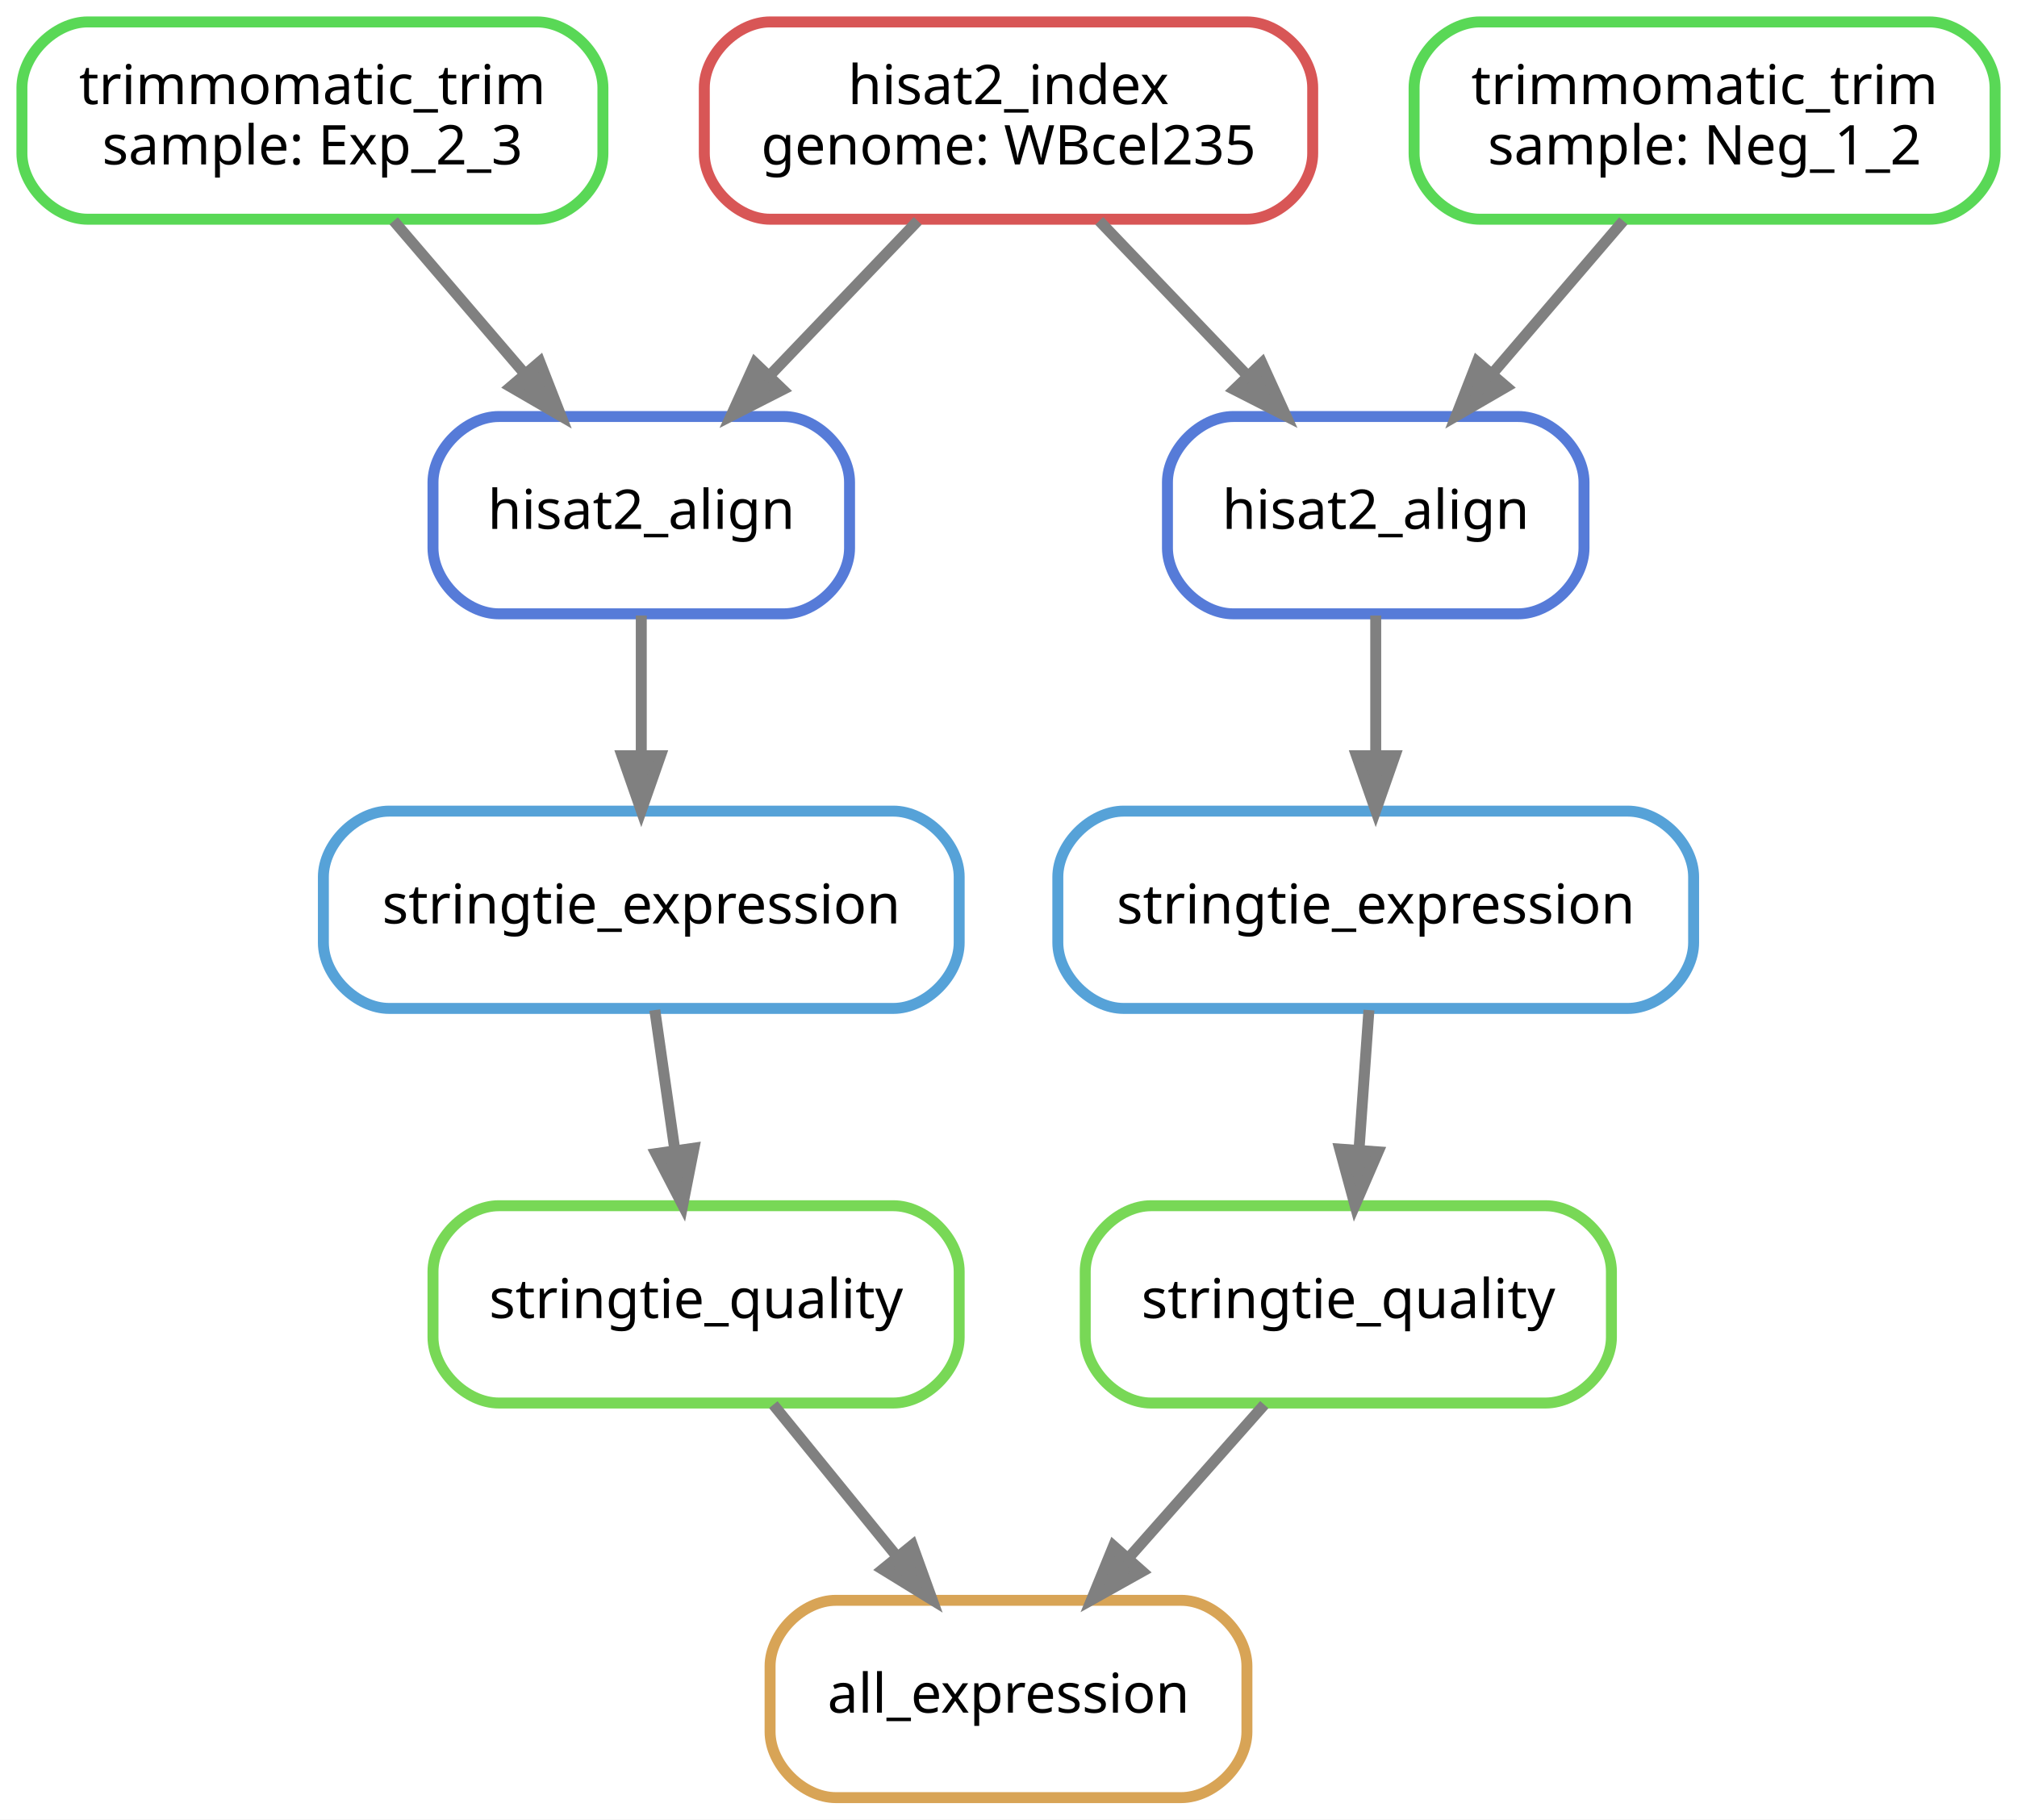
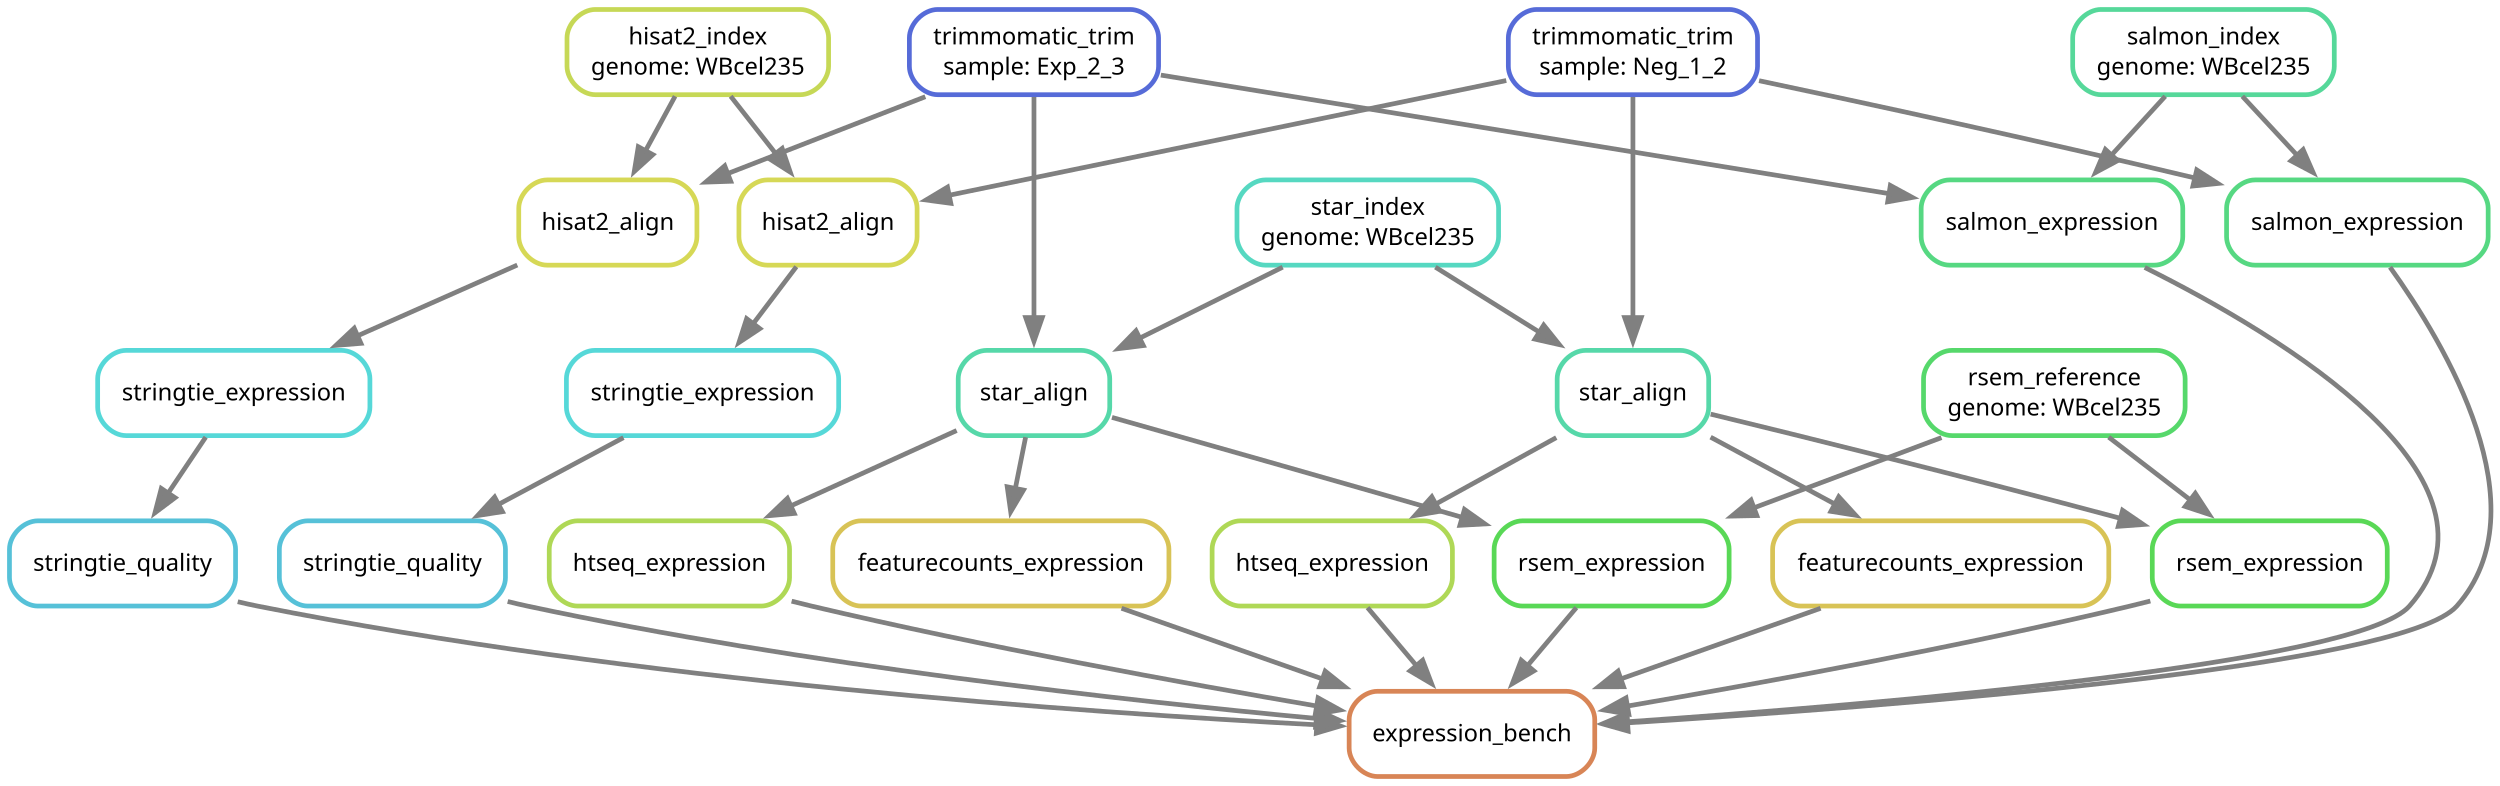
- <svg xmlns="http://www.w3.org/2000/svg" width="368pt" height="332pt" viewBox="0.00 0.00 368.00 332.00">
+ <svg xmlns="http://www.w3.org/2000/svg" width="1056pt" height="332pt" viewBox="0.00 0.00 1056.00 332.00">
  <g id="graph0" class="graph" transform="scale(1 1) rotate(0) translate(4 328)">
-     <polygon fill="white" stroke="transparent" points="-4,4 -4,-328 364,-328 364,4 -4,4" />
+     <polygon fill="white" stroke="none" points="-4,4 -4,-328 1052.45,-328 1052.45,4 -4,4" />
    <g id="node1" class="node">
-       <path fill="none" stroke="#d8a456" stroke-width="2" d="M211.5,-36C211.5,-36 148.5,-36 148.5,-36 142.5,-36 136.5,-30 136.5,-24 136.5,-24 136.5,-12 136.5,-12 136.5,-6 142.5,0 148.5,0 148.5,0 211.5,0 211.5,0 217.5,0 223.5,-6 223.5,-12 223.5,-12 223.5,-24 223.5,-24 223.5,-30 217.5,-36 211.5,-36" />
-       <text text-anchor="middle" x="180" y="-15.5" font-family="sans" font-size="10.00">all_expression</text>
+       <path fill="none" stroke="#d88556" stroke-width="2" d="M657.62,-36C657.62,-36 577.88,-36 577.88,-36 571.88,-36 565.88,-30 565.88,-24 565.88,-24 565.88,-12 565.88,-12 565.88,-6 571.88,0 577.88,0 577.88,0 657.62,0 657.62,0 663.62,0 669.62,-6 669.62,-12 669.62,-12 669.62,-24 669.62,-24 669.62,-30 663.62,-36 657.62,-36" />
+       <text xml:space="preserve" text-anchor="middle" x="617.75" y="-14.88" font-family="sans" font-size="10.00">expression_bench</text>
    </g>
    <g id="node2" class="node">
-       <path fill="none" stroke="#78d856" stroke-width="2" d="M159,-108C159,-108 87,-108 87,-108 81,-108 75,-102 75,-96 75,-96 75,-84 75,-84 75,-78 81,-72 87,-72 87,-72 159,-72 159,-72 165,-72 171,-78 171,-84 171,-84 171,-96 171,-96 171,-102 165,-108 159,-108" />
-       <text text-anchor="middle" x="123" y="-87.5" font-family="sans" font-size="10.00">stringtie_quality</text>
+       <path fill="none" stroke="#56c1d8" stroke-width="2" d="M83.5,-108C83.5,-108 12,-108 12,-108 6,-108 0,-102 0,-96 0,-96 0,-84 0,-84 0,-78 6,-72 12,-72 12,-72 83.5,-72 83.5,-72 89.5,-72 95.5,-78 95.5,-84 95.5,-84 95.5,-96 95.5,-96 95.5,-102 89.5,-108 83.5,-108" />
+       <text xml:space="preserve" text-anchor="middle" x="47.75" y="-86.88" font-family="sans" font-size="10.00">stringtie_quality</text>
    </g>
    <g id="edge1" class="edge">
-       <path fill="none" stroke="grey" stroke-width="2" d="M137.09,-71.7C143.92,-63.3 152.26,-53.07 159.76,-43.86" />
-       <polygon fill="grey" stroke="grey" stroke-width="2" points="162.47,-46.07 166.07,-36.1 157.04,-41.65 162.47,-46.07" />
+       <path fill="none" stroke="grey" stroke-width="2" d="M96.42,-73.83C99.22,-73.16 102.02,-72.54 104.75,-72 263.64,-40.39 454.19,-26.99 552.27,-21.84" />
+       <polygon fill="grey" stroke="grey" stroke-width="2" points="552.37,-25.34 562.18,-21.34 552.01,-18.35 552.37,-25.34" />
    </g>
    <g id="node3" class="node">
-       <path fill="none" stroke="#56a2d8" stroke-width="2" d="M159,-180C159,-180 67,-180 67,-180 61,-180 55,-174 55,-168 55,-168 55,-156 55,-156 55,-150 61,-144 67,-144 67,-144 159,-144 159,-144 165,-144 171,-150 171,-156 171,-156 171,-168 171,-168 171,-174 165,-180 159,-180" />
-       <text text-anchor="middle" x="113" y="-159.5" font-family="sans" font-size="10.00">stringtie_expression</text>
+       <path fill="none" stroke="#56d8d8" stroke-width="2" d="M140.25,-180C140.25,-180 49.25,-180 49.25,-180 43.25,-180 37.25,-174 37.25,-168 37.25,-168 37.25,-156 37.25,-156 37.25,-150 43.25,-144 49.25,-144 49.25,-144 140.25,-144 140.25,-144 146.25,-144 152.25,-150 152.25,-156 152.25,-156 152.25,-168 152.25,-168 152.25,-174 146.25,-180 140.25,-180" />
+       <text xml:space="preserve" text-anchor="middle" x="94.75" y="-158.88" font-family="sans" font-size="10.00">stringtie_expression</text>
+     </g>
+     <g id="edge11" class="edge">
+       <path fill="none" stroke="grey" stroke-width="2" d="M82.89,-143.34C78.03,-136.1 72.28,-127.53 66.85,-119.45" />
+       <polygon fill="grey" stroke="grey" stroke-width="2" points="69.94,-117.77 61.46,-111.41 64.13,-121.67 69.94,-117.77" />
+     </g>
+     <g id="node4" class="node">
+       <path fill="none" stroke="#d6d856" stroke-width="2" d="M278.38,-252C278.38,-252 227.12,-252 227.12,-252 221.12,-252 215.12,-246 215.12,-240 215.12,-240 215.12,-228 215.12,-228 215.12,-222 221.12,-216 227.12,-216 227.12,-216 278.38,-216 278.38,-216 284.38,-216 290.38,-222 290.38,-228 290.38,-228 290.38,-240 290.38,-240 290.38,-246 284.38,-252 278.38,-252" />
+       <text xml:space="preserve" text-anchor="middle" x="252.75" y="-230.88" font-family="sans" font-size="10.00">hisat2_align</text>
+     </g>
+     <g id="edge12" class="edge">
+       <path fill="none" stroke="grey" stroke-width="2" d="M214.5,-216.05C194.24,-207.08 169.04,-195.91 147,-186.15" />
+       <polygon fill="grey" stroke="grey" stroke-width="2" points="148.46,-182.97 137.9,-182.12 145.62,-189.37 148.46,-182.97" />
+     </g>
+     <g id="node5" class="node">
+       <path fill="none" stroke="#566bd8" stroke-width="2" d="M473.38,-324C473.38,-324 392.12,-324 392.12,-324 386.12,-324 380.12,-318 380.12,-312 380.12,-312 380.12,-300 380.12,-300 380.12,-294 386.12,-288 392.12,-288 392.12,-288 473.38,-288 473.38,-288 479.38,-288 485.38,-294 485.38,-300 485.38,-300 485.38,-312 485.38,-312 485.38,-318 479.38,-324 473.38,-324" />
+       <text xml:space="preserve" text-anchor="middle" x="432.75" y="-309.25" font-family="sans" font-size="10.00">trimmomatic_trim</text>
+       <text xml:space="preserve" text-anchor="middle" x="432.75" y="-296.5" font-family="sans" font-size="10.00">sample: Exp_2_3</text>
+     </g>
+     <g id="edge13" class="edge">
+       <path fill="none" stroke="grey" stroke-width="2" d="M386.86,-287.15C361.33,-277.22 329.49,-264.84 303.25,-254.64" />
+       <polygon fill="grey" stroke="grey" stroke-width="2" points="304.66,-251.43 294.07,-251.07 302.12,-257.96 304.66,-251.43" />
+     </g>
+     <g id="node12" class="node">
+       <path fill="none" stroke="#56d8a9" stroke-width="2" d="M452.75,-180C452.75,-180 412.75,-180 412.75,-180 406.75,-180 400.75,-174 400.75,-168 400.75,-168 400.75,-156 400.75,-156 400.75,-150 406.75,-144 412.75,-144 412.75,-144 452.75,-144 452.75,-144 458.75,-144 464.75,-150 464.75,-156 464.75,-156 464.75,-168 464.75,-168 464.75,-174 458.75,-180 452.75,-180" />
+       <text xml:space="preserve" text-anchor="middle" x="432.75" y="-158.88" font-family="sans" font-size="10.00">star_align</text>
+     </g>
+     <g id="edge20" class="edge">
+       <path fill="none" stroke="grey" stroke-width="2" d="M432.75,-287.02C432.75,-263.54 432.75,-222.11 432.75,-193.64" />
+       <polygon fill="grey" stroke="grey" stroke-width="2" points="436.25,-193.87 432.75,-183.87 429.25,-193.87 436.25,-193.87" />
+     </g>
+     <g id="node18" class="node">
+       <path fill="none" stroke="#56d882" stroke-width="2" d="M906,-252C906,-252 819.5,-252 819.5,-252 813.5,-252 807.5,-246 807.5,-240 807.5,-240 807.5,-228 807.5,-228 807.5,-222 813.5,-216 819.5,-216 819.5,-216 906,-216 906,-216 912,-216 918,-222 918,-228 918,-228 918,-240 918,-240 918,-246 912,-252 906,-252" />
+       <text xml:space="preserve" text-anchor="middle" x="862.75" y="-230.88" font-family="sans" font-size="10.00">salmon_expression</text>
+     </g>
+     <g id="edge27" class="edge">
+       <path fill="none" stroke="grey" stroke-width="2" d="M486.34,-296.28C564.18,-283.6 708.54,-260.1 794.09,-246.18" />
+       <polygon fill="grey" stroke="grey" stroke-width="2" points="794.48,-249.66 803.79,-244.6 793.36,-242.75 794.48,-249.66" />
+     </g>
+     <g id="node6" class="node">
+       <path fill="none" stroke="#c6d856" stroke-width="2" d="M334,-324C334,-324 247.5,-324 247.5,-324 241.5,-324 235.5,-318 235.5,-312 235.5,-312 235.5,-300 235.5,-300 235.5,-294 241.5,-288 247.5,-288 247.5,-288 334,-288 334,-288 340,-288 346,-294 346,-300 346,-300 346,-312 346,-312 346,-318 340,-324 334,-324" />
+       <text xml:space="preserve" text-anchor="middle" x="290.75" y="-309.25" font-family="sans" font-size="10.00">hisat2_index</text>
+       <text xml:space="preserve" text-anchor="middle" x="290.75" y="-296.5" font-family="sans" font-size="10.00">genome: WBcel235</text>
+     </g>
+     <g id="edge14" class="edge">
+       <path fill="none" stroke="grey" stroke-width="2" d="M281.16,-287.34C277.36,-280.34 272.9,-272.12 268.64,-264.28" />
+       <polygon fill="grey" stroke="grey" stroke-width="2" points="271.76,-262.68 263.91,-255.56 265.61,-266.02 271.76,-262.68" />
+     </g>
+     <g id="node9" class="node">
+       <path fill="none" stroke="#d6d856" stroke-width="2" d="M371.38,-252C371.38,-252 320.12,-252 320.12,-252 314.12,-252 308.12,-246 308.12,-240 308.12,-240 308.12,-228 308.12,-228 308.12,-222 314.12,-216 320.12,-216 320.12,-216 371.38,-216 371.38,-216 377.38,-216 383.38,-222 383.38,-228 383.38,-228 383.38,-240 383.38,-240 383.38,-246 377.38,-252 371.38,-252" />
+       <text xml:space="preserve" text-anchor="middle" x="345.75" y="-230.88" font-family="sans" font-size="10.00">hisat2_align</text>
+     </g>
+     <g id="edge18" class="edge">
+       <path fill="none" stroke="grey" stroke-width="2" d="M304.63,-287.34C310.45,-279.93 317.35,-271.14 323.83,-262.9" />
+       <polygon fill="grey" stroke="grey" stroke-width="2" points="326.39,-265.31 329.81,-255.28 320.88,-260.98 326.39,-265.31" />
+     </g>
+     <g id="node7" class="node">
+       <path fill="none" stroke="#56c1d8" stroke-width="2" d="M197.5,-108C197.5,-108 126,-108 126,-108 120,-108 114,-102 114,-96 114,-96 114,-84 114,-84 114,-78 120,-72 126,-72 126,-72 197.5,-72 197.5,-72 203.5,-72 209.5,-78 209.5,-84 209.5,-84 209.5,-96 209.5,-96 209.5,-102 203.5,-108 197.5,-108" />
+       <text xml:space="preserve" text-anchor="middle" x="161.75" y="-86.88" font-family="sans" font-size="10.00">stringtie_quality</text>
+     </g>
+     <g id="edge2" class="edge">
+       <path fill="none" stroke="grey" stroke-width="2" d="M210.44,-73.93C213.24,-73.23 216.02,-72.58 218.75,-72 334.93,-47.12 472.8,-31.91 552.29,-24.5" />
+       <polygon fill="grey" stroke="grey" stroke-width="2" points="552.36,-28.01 562,-23.61 551.72,-21.04 552.36,-28.01" />
+     </g>
+     <g id="node8" class="node">
+       <path fill="none" stroke="#56d8d8" stroke-width="2" d="M338.25,-180C338.25,-180 247.25,-180 247.25,-180 241.25,-180 235.25,-174 235.25,-168 235.25,-168 235.25,-156 235.25,-156 235.25,-150 241.25,-144 247.25,-144 247.25,-144 338.25,-144 338.25,-144 344.25,-144 350.25,-150 350.25,-156 350.25,-156 350.25,-168 350.25,-168 350.25,-174 344.25,-180 338.25,-180" />
+       <text xml:space="preserve" text-anchor="middle" x="292.75" y="-158.88" font-family="sans" font-size="10.00">stringtie_expression</text>
+     </g>
+     <g id="edge15" class="edge">
+       <path fill="none" stroke="grey" stroke-width="2" d="M259.35,-143.15C243.19,-134.52 223.55,-124.02 206.14,-114.72" />
+       <polygon fill="grey" stroke="grey" stroke-width="2" points="208.22,-111.87 197.75,-110.24 204.92,-118.04 208.22,-111.87" />
+     </g>
+     <g id="edge16" class="edge">
+       <path fill="none" stroke="grey" stroke-width="2" d="M332.38,-215.34C326.83,-208.01 320.26,-199.34 314.08,-191.18" />
+       <polygon fill="grey" stroke="grey" stroke-width="2" points="316.96,-189.18 308.13,-183.32 311.38,-193.4 316.96,-189.18" />
+     </g>
+     <g id="node10" class="node">
+       <path fill="none" stroke="#566bd8" stroke-width="2" d="M726.38,-324C726.38,-324 645.12,-324 645.12,-324 639.12,-324 633.12,-318 633.12,-312 633.12,-312 633.12,-300 633.12,-300 633.12,-294 639.12,-288 645.12,-288 645.12,-288 726.38,-288 726.38,-288 732.38,-288 738.38,-294 738.38,-300 738.38,-300 738.38,-312 738.38,-312 738.38,-318 732.38,-324 726.38,-324" />
+       <text xml:space="preserve" text-anchor="middle" x="685.75" y="-309.25" font-family="sans" font-size="10.00">trimmomatic_trim</text>
+       <text xml:space="preserve" text-anchor="middle" x="685.75" y="-296.5" font-family="sans" font-size="10.00">sample: Neg_1_2</text>
+     </g>
+     <g id="edge17" class="edge">
+       <path fill="none" stroke="grey" stroke-width="2" d="M632.25,-293.99C567.69,-280.69 459.94,-258.51 396.6,-245.47" />
+       <polygon fill="grey" stroke="grey" stroke-width="2" points="397.63,-242.11 387.13,-243.52 396.22,-248.96 397.63,-242.11" />
+     </g>
+     <g id="node15" class="node">
+       <path fill="none" stroke="#56d8a9" stroke-width="2" d="M705.75,-180C705.75,-180 665.75,-180 665.75,-180 659.75,-180 653.75,-174 653.75,-168 653.75,-168 653.75,-156 653.75,-156 653.75,-150 659.75,-144 665.75,-144 665.75,-144 705.75,-144 705.75,-144 711.75,-144 717.75,-150 717.75,-156 717.75,-156 717.75,-168 717.75,-168 717.75,-174 711.75,-180 705.75,-180" />
+       <text xml:space="preserve" text-anchor="middle" x="685.75" y="-158.88" font-family="sans" font-size="10.00">star_align</text>
+     </g>
+     <g id="edge23" class="edge">
+       <path fill="none" stroke="grey" stroke-width="2" d="M685.75,-287.02C685.75,-263.54 685.75,-222.11 685.75,-193.64" />
+       <polygon fill="grey" stroke="grey" stroke-width="2" points="689.25,-193.87 685.75,-183.87 682.25,-193.87 689.25,-193.87" />
+     </g>
+     <g id="node20" class="node">
+       <path fill="none" stroke="#56d882" stroke-width="2" d="M1035,-252C1035,-252 948.5,-252 948.5,-252 942.5,-252 936.5,-246 936.5,-240 936.5,-240 936.5,-228 936.5,-228 936.5,-222 942.5,-216 948.5,-216 948.5,-216 1035,-216 1035,-216 1041,-216 1047,-222 1047,-228 1047,-228 1047,-240 1047,-240 1047,-246 1041,-252 1035,-252" />
+       <text xml:space="preserve" text-anchor="middle" x="991.75" y="-230.88" font-family="sans" font-size="10.00">salmon_expression</text>
+     </g>
+     <g id="edge29" class="edge">
+       <path fill="none" stroke="grey" stroke-width="2" d="M739.02,-293.91C785.17,-284.17 854.05,-269.29 923.29,-252.78" />
+       <polygon fill="grey" stroke="grey" stroke-width="2" points="923.91,-256.23 932.82,-250.5 922.28,-249.43 923.91,-256.23" />
+     </g>
+     <g id="node11" class="node">
+       <path fill="none" stroke="#afd856" stroke-width="2" d="M317.5,-108C317.5,-108 240,-108 240,-108 234,-108 228,-102 228,-96 228,-96 228,-84 228,-84 228,-78 234,-72 240,-72 240,-72 317.5,-72 317.5,-72 323.5,-72 329.5,-78 329.5,-84 329.5,-84 329.5,-96 329.5,-96 329.5,-102 323.5,-108 317.5,-108" />
+       <text xml:space="preserve" text-anchor="middle" x="278.75" y="-86.88" font-family="sans" font-size="10.00">htseq_expression</text>
    </g>
    <g id="edge3" class="edge">
-       <path fill="none" stroke="grey" stroke-width="2" d="M115.47,-143.7C116.57,-135.98 117.9,-126.71 119.13,-118.11" />
-       <polygon fill="grey" stroke="grey" stroke-width="2" points="122.61,-118.5 120.56,-108.1 115.68,-117.51 122.61,-118.5" />
-     </g>
-     <g id="node4" class="node">
-       <path fill="none" stroke="#567bd8" stroke-width="2" d="M139,-252C139,-252 87,-252 87,-252 81,-252 75,-246 75,-240 75,-240 75,-228 75,-228 75,-222 81,-216 87,-216 87,-216 139,-216 139,-216 145,-216 151,-222 151,-228 151,-228 151,-240 151,-240 151,-246 145,-252 139,-252" />
-       <text text-anchor="middle" x="113" y="-231.5" font-family="sans" font-size="10.00">hisat2_align</text>
+       <path fill="none" stroke="grey" stroke-width="2" d="M330.38,-74.06C333.21,-73.34 336.01,-72.65 338.75,-72 411.31,-54.86 495.5,-39.48 552.26,-29.76" />
+       <polygon fill="grey" stroke="grey" stroke-width="2" points="552.75,-33.22 562.02,-28.1 551.58,-26.32 552.75,-33.22" />
+     </g>
+     <g id="edge19" class="edge">
+       <path fill="none" stroke="grey" stroke-width="2" d="M400.09,-146.15C379.72,-136.89 353.06,-124.78 329.92,-114.26" />
+       <polygon fill="grey" stroke="grey" stroke-width="2" points="331.5,-111.13 320.95,-110.18 328.6,-117.5 331.5,-111.13" />
+     </g>
+     <g id="node16" class="node">
+       <path fill="none" stroke="#d8c356" stroke-width="2" d="M477.75,-108C477.75,-108 359.75,-108 359.75,-108 353.75,-108 347.75,-102 347.75,-96 347.75,-96 347.75,-84 347.75,-84 347.75,-78 353.75,-72 359.75,-72 359.75,-72 477.75,-72 477.75,-72 483.75,-72 489.75,-78 489.75,-84 489.75,-84 489.75,-96 489.75,-96 489.75,-102 483.75,-108 477.75,-108" />
+       <text xml:space="preserve" text-anchor="middle" x="418.75" y="-86.88" font-family="sans" font-size="10.00">featurecounts_expression</text>
+     </g>
+     <g id="edge25" class="edge">
+       <path fill="none" stroke="grey" stroke-width="2" d="M429.22,-143.34C427.9,-136.75 426.37,-129.08 424.88,-121.67" />
+       <polygon fill="grey" stroke="grey" stroke-width="2" points="428.32,-120.99 422.92,-111.87 421.45,-122.36 428.32,-120.99" />
+     </g>
+     <g id="node21" class="node">
+       <path fill="none" stroke="#59d856" stroke-width="2" d="M714.38,-108C714.38,-108 639.12,-108 639.12,-108 633.12,-108 627.12,-102 627.12,-96 627.12,-96 627.12,-84 627.12,-84 627.12,-78 633.12,-72 639.12,-72 639.12,-72 714.38,-72 714.38,-72 720.38,-72 726.38,-78 726.38,-84 726.38,-84 726.38,-96 726.38,-96 726.38,-102 720.38,-108 714.38,-108" />
+       <text xml:space="preserve" text-anchor="middle" x="676.75" y="-86.88" font-family="sans" font-size="10.00">rsem_expression</text>
+     </g>
+     <g id="edge31" class="edge">
+       <path fill="none" stroke="grey" stroke-width="2" d="M465.7,-151.69C500.35,-141.89 556.8,-125.86 613.64,-109.47" />
+       <polygon fill="grey" stroke="grey" stroke-width="2" points="614.6,-112.83 623.24,-106.7 612.66,-106.11 614.6,-112.83" />
+     </g>
+     <g id="node13" class="node">
+       <path fill="none" stroke="#56d8c1" stroke-width="2" d="M617,-252C617,-252 530.5,-252 530.5,-252 524.5,-252 518.5,-246 518.5,-240 518.5,-240 518.5,-228 518.5,-228 518.5,-222 524.5,-216 530.5,-216 530.5,-216 617,-216 617,-216 623,-216 629,-222 629,-228 629,-228 629,-240 629,-240 629,-246 623,-252 617,-252" />
+       <text xml:space="preserve" text-anchor="middle" x="573.75" y="-237.25" font-family="sans" font-size="10.00">star_index</text>
+       <text xml:space="preserve" text-anchor="middle" x="573.75" y="-224.5" font-family="sans" font-size="10.00">genome: WBcel235</text>
+     </g>
+     <g id="edge21" class="edge">
+       <path fill="none" stroke="grey" stroke-width="2" d="M537.8,-215.15C519.34,-205.99 496.67,-194.73 477.13,-185.03" />
+       <polygon fill="grey" stroke="grey" stroke-width="2" points="478.95,-182.03 468.44,-180.72 475.84,-188.3 478.95,-182.03" />
+     </g>
+     <g id="edge24" class="edge">
+       <path fill="none" stroke="grey" stroke-width="2" d="M602.3,-215.15C615.73,-206.76 631.96,-196.62 646.51,-187.52" />
+       <polygon fill="grey" stroke="grey" stroke-width="2" points="648.06,-190.68 654.68,-182.42 644.35,-184.75 648.06,-190.68" />
+     </g>
+     <g id="node14" class="node">
+       <path fill="none" stroke="#afd856" stroke-width="2" d="M597.5,-108C597.5,-108 520,-108 520,-108 514,-108 508,-102 508,-96 508,-96 508,-84 508,-84 508,-78 514,-72 520,-72 520,-72 597.5,-72 597.5,-72 603.5,-72 609.5,-78 609.5,-84 609.5,-84 609.5,-96 609.5,-96 609.5,-102 603.5,-108 597.5,-108" />
+       <text xml:space="preserve" text-anchor="middle" x="558.75" y="-86.88" font-family="sans" font-size="10.00">htseq_expression</text>
    </g>
    <g id="edge4" class="edge">
-       <path fill="none" stroke="grey" stroke-width="2" d="M113,-215.7C113,-207.98 113,-198.71 113,-190.11" />
-       <polygon fill="grey" stroke="grey" stroke-width="2" points="116.5,-190.1 113,-180.1 109.5,-190.1 116.5,-190.1" />
-     </g>
-     <g id="node5" class="node">
-       <path fill="none" stroke="#59d856" stroke-width="2" d="M94,-324C94,-324 12,-324 12,-324 6,-324 0,-318 0,-312 0,-312 0,-300 0,-300 0,-294 6,-288 12,-288 12,-288 94,-288 94,-288 100,-288 106,-294 106,-300 106,-300 106,-312 106,-312 106,-318 100,-324 94,-324" />
-       <text text-anchor="middle" x="53" y="-309" font-family="sans" font-size="10.00">trimmomatic_trim</text>
-       <text text-anchor="middle" x="53" y="-298" font-family="sans" font-size="10.00">sample: Exp_2_3</text>
+       <path fill="none" stroke="grey" stroke-width="2" d="M573.64,-71.34C579.95,-63.85 587.45,-54.95 594.46,-46.63" />
+       <polygon fill="grey" stroke="grey" stroke-width="2" points="596.94,-49.12 600.71,-39.22 591.59,-44.61 596.94,-49.12" />
+     </g>
+     <g id="edge22" class="edge">
+       <path fill="none" stroke="grey" stroke-width="2" d="M653.37,-143.15C637.85,-134.6 619.03,-124.22 602.27,-114.99" />
+       <polygon fill="grey" stroke="grey" stroke-width="2" points="604.17,-112.04 593.72,-110.27 600.79,-118.17 604.17,-112.04" />
+     </g>
+     <g id="node17" class="node">
+       <path fill="none" stroke="#d8c356" stroke-width="2" d="M874.75,-108C874.75,-108 756.75,-108 756.75,-108 750.75,-108 744.75,-102 744.75,-96 744.75,-96 744.75,-84 744.75,-84 744.75,-78 750.75,-72 756.75,-72 756.75,-72 874.75,-72 874.75,-72 880.75,-72 886.75,-78 886.75,-84 886.75,-84 886.75,-96 886.75,-96 886.75,-102 880.75,-108 874.75,-108" />
+       <text xml:space="preserve" text-anchor="middle" x="815.75" y="-86.88" font-family="sans" font-size="10.00">featurecounts_expression</text>
+     </g>
+     <g id="edge26" class="edge">
+       <path fill="none" stroke="grey" stroke-width="2" d="M718.55,-143.34C734.6,-134.7 754.14,-124.17 771.48,-114.84" />
+       <polygon fill="grey" stroke="grey" stroke-width="2" points="772.69,-118.16 779.84,-110.34 769.37,-112 772.69,-118.16" />
+     </g>
+     <g id="node23" class="node">
+       <path fill="none" stroke="#59d856" stroke-width="2" d="M992.38,-108C992.38,-108 917.12,-108 917.12,-108 911.12,-108 905.12,-102 905.12,-96 905.12,-96 905.12,-84 905.12,-84 905.12,-78 911.12,-72 917.12,-72 917.12,-72 992.38,-72 992.38,-72 998.38,-72 1004.38,-78 1004.38,-84 1004.38,-84 1004.38,-96 1004.38,-96 1004.38,-102 998.38,-108 992.38,-108" />
+       <text xml:space="preserve" text-anchor="middle" x="954.75" y="-86.88" font-family="sans" font-size="10.00">rsem_expression</text>
+     </g>
+     <g id="edge33" class="edge">
+       <path fill="none" stroke="grey" stroke-width="2" d="M718.58,-153.07C757.55,-143.59 824.83,-126.97 891.76,-109.03" />
+       <polygon fill="grey" stroke="grey" stroke-width="2" points="892.58,-112.44 901.33,-106.46 890.76,-105.68 892.58,-112.44" />
    </g>
    <g id="edge5" class="edge">
-       <path fill="none" stroke="grey" stroke-width="2" d="M67.83,-287.7C75.02,-279.3 83.8,-269.07 91.69,-259.86" />
-       <polygon fill="grey" stroke="grey" stroke-width="2" points="94.49,-261.97 98.34,-252.1 89.17,-257.42 94.49,-261.97" />
-     </g>
-     <g id="node6" class="node">
-       <path fill="none" stroke="#d85656" stroke-width="2" d="M223.5,-324C223.5,-324 136.5,-324 136.5,-324 130.5,-324 124.5,-318 124.5,-312 124.5,-312 124.5,-300 124.5,-300 124.5,-294 130.5,-288 136.5,-288 136.5,-288 223.5,-288 223.5,-288 229.5,-288 235.5,-294 235.5,-300 235.5,-300 235.5,-312 235.5,-312 235.5,-318 229.5,-324 223.5,-324" />
-       <text text-anchor="middle" x="180" y="-309" font-family="sans" font-size="10.00">hisat2_index</text>
-       <text text-anchor="middle" x="180" y="-298" font-family="sans" font-size="10.00">genome: WBcel235</text>
+       <path fill="none" stroke="grey" stroke-width="2" d="M469.74,-71.06C495.6,-61.97 527.26,-50.83 554.65,-41.2" />
+       <polygon fill="grey" stroke="grey" stroke-width="2" points="555.77,-44.51 564.04,-37.89 553.44,-37.91 555.77,-44.51" />
    </g>
    <g id="edge6" class="edge">
-       <path fill="none" stroke="grey" stroke-width="2" d="M163.44,-287.7C155.32,-279.22 145.41,-268.86 136.53,-259.58" />
-       <polygon fill="grey" stroke="grey" stroke-width="2" points="138.81,-256.91 129.37,-252.1 133.76,-261.75 138.81,-256.91" />
-     </g>
-     <g id="node9" class="node">
-       <path fill="none" stroke="#567bd8" stroke-width="2" d="M273,-252C273,-252 221,-252 221,-252 215,-252 209,-246 209,-240 209,-240 209,-228 209,-228 209,-222 215,-216 221,-216 221,-216 273,-216 273,-216 279,-216 285,-222 285,-228 285,-228 285,-240 285,-240 285,-246 279,-252 273,-252" />
-       <text text-anchor="middle" x="247" y="-231.5" font-family="sans" font-size="10.00">hisat2_align</text>
+       <path fill="none" stroke="grey" stroke-width="2" d="M765.02,-71.06C739.28,-61.97 707.79,-50.83 680.54,-41.2" />
+       <polygon fill="grey" stroke="grey" stroke-width="2" points="681.8,-37.93 671.2,-37.9 679.47,-44.53 681.8,-37.93" />
+     </g>
+     <g id="edge7" class="edge">
+       <path fill="none" stroke="grey" stroke-width="2" d="M901.93,-215.03C960.79,-185.67 1060.44,-125.35 1013.75,-72 992.35,-47.54 790.01,-30.49 683.15,-23.11" />
+       <polygon fill="grey" stroke="grey" stroke-width="2" points="683.53,-19.62 673.32,-22.44 683.06,-26.61 683.53,-19.62" />
+     </g>
+     <g id="node19" class="node">
+       <path fill="none" stroke="#56d89a" stroke-width="2" d="M970,-324C970,-324 883.5,-324 883.5,-324 877.5,-324 871.5,-318 871.5,-312 871.5,-312 871.5,-300 871.5,-300 871.5,-294 877.5,-288 883.5,-288 883.5,-288 970,-288 970,-288 976,-288 982,-294 982,-300 982,-300 982,-312 982,-312 982,-318 976,-324 970,-324" />
+       <text xml:space="preserve" text-anchor="middle" x="926.75" y="-309.25" font-family="sans" font-size="10.00">salmon_index</text>
+       <text xml:space="preserve" text-anchor="middle" x="926.75" y="-296.5" font-family="sans" font-size="10.00">genome: WBcel235</text>
+     </g>
+     <g id="edge28" class="edge">
+       <path fill="none" stroke="grey" stroke-width="2" d="M910.6,-287.34C903.68,-279.77 895.44,-270.75 887.76,-262.35" />
+       <polygon fill="grey" stroke="grey" stroke-width="2" points="890.49,-260.15 881.16,-255.14 885.32,-264.88 890.49,-260.15" />
+     </g>
+     <g id="edge30" class="edge">
+       <path fill="none" stroke="grey" stroke-width="2" d="M943.15,-287.34C950.18,-279.77 958.55,-270.75 966.35,-262.35" />
+       <polygon fill="grey" stroke="grey" stroke-width="2" points="968.83,-264.83 973.07,-255.12 963.7,-260.07 968.83,-264.83" />
+     </g>
+     <g id="edge8" class="edge">
+       <path fill="none" stroke="grey" stroke-width="2" d="M1005.55,-215.14C1028.89,-182.65 1070.22,-113.41 1033.75,-72 1010.98,-46.15 794.52,-29.55 683.19,-22.66" />
+       <polygon fill="grey" stroke="grey" stroke-width="2" points="683.7,-19.18 673.5,-22.07 683.27,-26.17 683.7,-19.18" />
+     </g>
+     <g id="edge9" class="edge">
+       <path fill="none" stroke="grey" stroke-width="2" d="M661.86,-71.34C655.55,-63.85 648.05,-54.95 641.04,-46.63" />
+       <polygon fill="grey" stroke="grey" stroke-width="2" points="643.91,-44.61 634.79,-39.22 638.56,-49.12 643.91,-44.61" />
+     </g>
+     <g id="node22" class="node">
+       <path fill="none" stroke="#56d86b" stroke-width="2" d="M907,-180C907,-180 820.5,-180 820.5,-180 814.5,-180 808.5,-174 808.5,-168 808.5,-168 808.5,-156 808.5,-156 808.5,-150 814.5,-144 820.5,-144 820.5,-144 907,-144 907,-144 913,-144 919,-150 919,-156 919,-156 919,-168 919,-168 919,-174 913,-180 907,-180" />
+       <text xml:space="preserve" text-anchor="middle" x="863.75" y="-165.25" font-family="sans" font-size="10.00">rsem_reference</text>
+       <text xml:space="preserve" text-anchor="middle" x="863.75" y="-152.5" font-family="sans" font-size="10.00">genome: WBcel235</text>
+     </g>
+     <g id="edge32" class="edge">
+       <path fill="none" stroke="grey" stroke-width="2" d="M816.08,-143.15C791.88,-134.1 762.25,-123.01 736.54,-113.38" />
+       <polygon fill="grey" stroke="grey" stroke-width="2" points="738.09,-110.22 727.49,-110 735.63,-116.78 738.09,-110.22" />
+     </g>
+     <g id="edge34" class="edge">
+       <path fill="none" stroke="grey" stroke-width="2" d="M886.71,-143.34C897.19,-135.27 909.81,-125.57 921.32,-116.72" />
+       <polygon fill="grey" stroke="grey" stroke-width="2" points="923.29,-119.62 929.08,-110.75 919.02,-114.07 923.29,-119.62" />
    </g>
    <g id="edge10" class="edge">
-       <path fill="none" stroke="grey" stroke-width="2" d="M196.56,-287.7C204.68,-279.22 214.59,-268.86 223.47,-259.58" />
-       <polygon fill="grey" stroke="grey" stroke-width="2" points="226.24,-261.75 230.63,-252.1 221.19,-256.91 226.24,-261.75" />
-     </g>
-     <g id="node7" class="node">
-       <path fill="none" stroke="#78d856" stroke-width="2" d="M278,-108C278,-108 206,-108 206,-108 200,-108 194,-102 194,-96 194,-96 194,-84 194,-84 194,-78 200,-72 206,-72 206,-72 278,-72 278,-72 284,-72 290,-78 290,-84 290,-84 290,-96 290,-96 290,-102 284,-108 278,-108" />
-       <text text-anchor="middle" x="242" y="-87.5" font-family="sans" font-size="10.00">stringtie_quality</text>
-     </g>
-     <g id="edge2" class="edge">
-       <path fill="none" stroke="grey" stroke-width="2" d="M226.67,-71.7C219.24,-63.3 210.18,-53.07 202.02,-43.86" />
-       <polygon fill="grey" stroke="grey" stroke-width="2" points="204.4,-41.27 195.15,-36.1 199.16,-45.91 204.4,-41.27" />
-     </g>
-     <g id="node8" class="node">
-       <path fill="none" stroke="#56a2d8" stroke-width="2" d="M293,-180C293,-180 201,-180 201,-180 195,-180 189,-174 189,-168 189,-168 189,-156 189,-156 189,-150 195,-144 201,-144 201,-144 293,-144 293,-144 299,-144 305,-150 305,-156 305,-156 305,-168 305,-168 305,-174 299,-180 293,-180" />
-       <text text-anchor="middle" x="247" y="-159.5" font-family="sans" font-size="10.00">stringtie_expression</text>
-     </g>
-     <g id="edge7" class="edge">
-       <path fill="none" stroke="grey" stroke-width="2" d="M245.76,-143.7C245.21,-135.98 244.55,-126.71 243.94,-118.11" />
-       <polygon fill="grey" stroke="grey" stroke-width="2" points="247.43,-117.83 243.22,-108.1 240.44,-118.33 247.43,-117.83" />
-     </g>
-     <g id="edge8" class="edge">
-       <path fill="none" stroke="grey" stroke-width="2" d="M247,-215.7C247,-207.98 247,-198.71 247,-190.11" />
-       <polygon fill="grey" stroke="grey" stroke-width="2" points="250.5,-190.1 247,-180.1 243.5,-190.1 250.5,-190.1" />
-     </g>
-     <g id="node10" class="node">
-       <path fill="none" stroke="#59d856" stroke-width="2" d="M348,-324C348,-324 266,-324 266,-324 260,-324 254,-318 254,-312 254,-312 254,-300 254,-300 254,-294 260,-288 266,-288 266,-288 348,-288 348,-288 354,-288 360,-294 360,-300 360,-300 360,-312 360,-312 360,-318 354,-324 348,-324" />
-       <text text-anchor="middle" x="307" y="-309" font-family="sans" font-size="10.00">trimmomatic_trim</text>
-       <text text-anchor="middle" x="307" y="-298" font-family="sans" font-size="10.00">sample: Neg_1_2</text>
-     </g>
-     <g id="edge9" class="edge">
-       <path fill="none" stroke="grey" stroke-width="2" d="M292.17,-287.7C284.98,-279.3 276.2,-269.07 268.31,-259.86" />
-       <polygon fill="grey" stroke="grey" stroke-width="2" points="270.83,-257.42 261.66,-252.1 265.51,-261.97 270.83,-257.42" />
+       <path fill="none" stroke="grey" stroke-width="2" d="M904.3,-74.13C901.41,-73.39 898.55,-72.67 895.75,-72 823.59,-54.77 739.85,-39.42 683.28,-29.74" />
+       <polygon fill="grey" stroke="grey" stroke-width="2" points="684.01,-26.31 673.56,-28.09 682.83,-33.21 684.01,-26.31" />
    </g>
  </g>
</svg>
